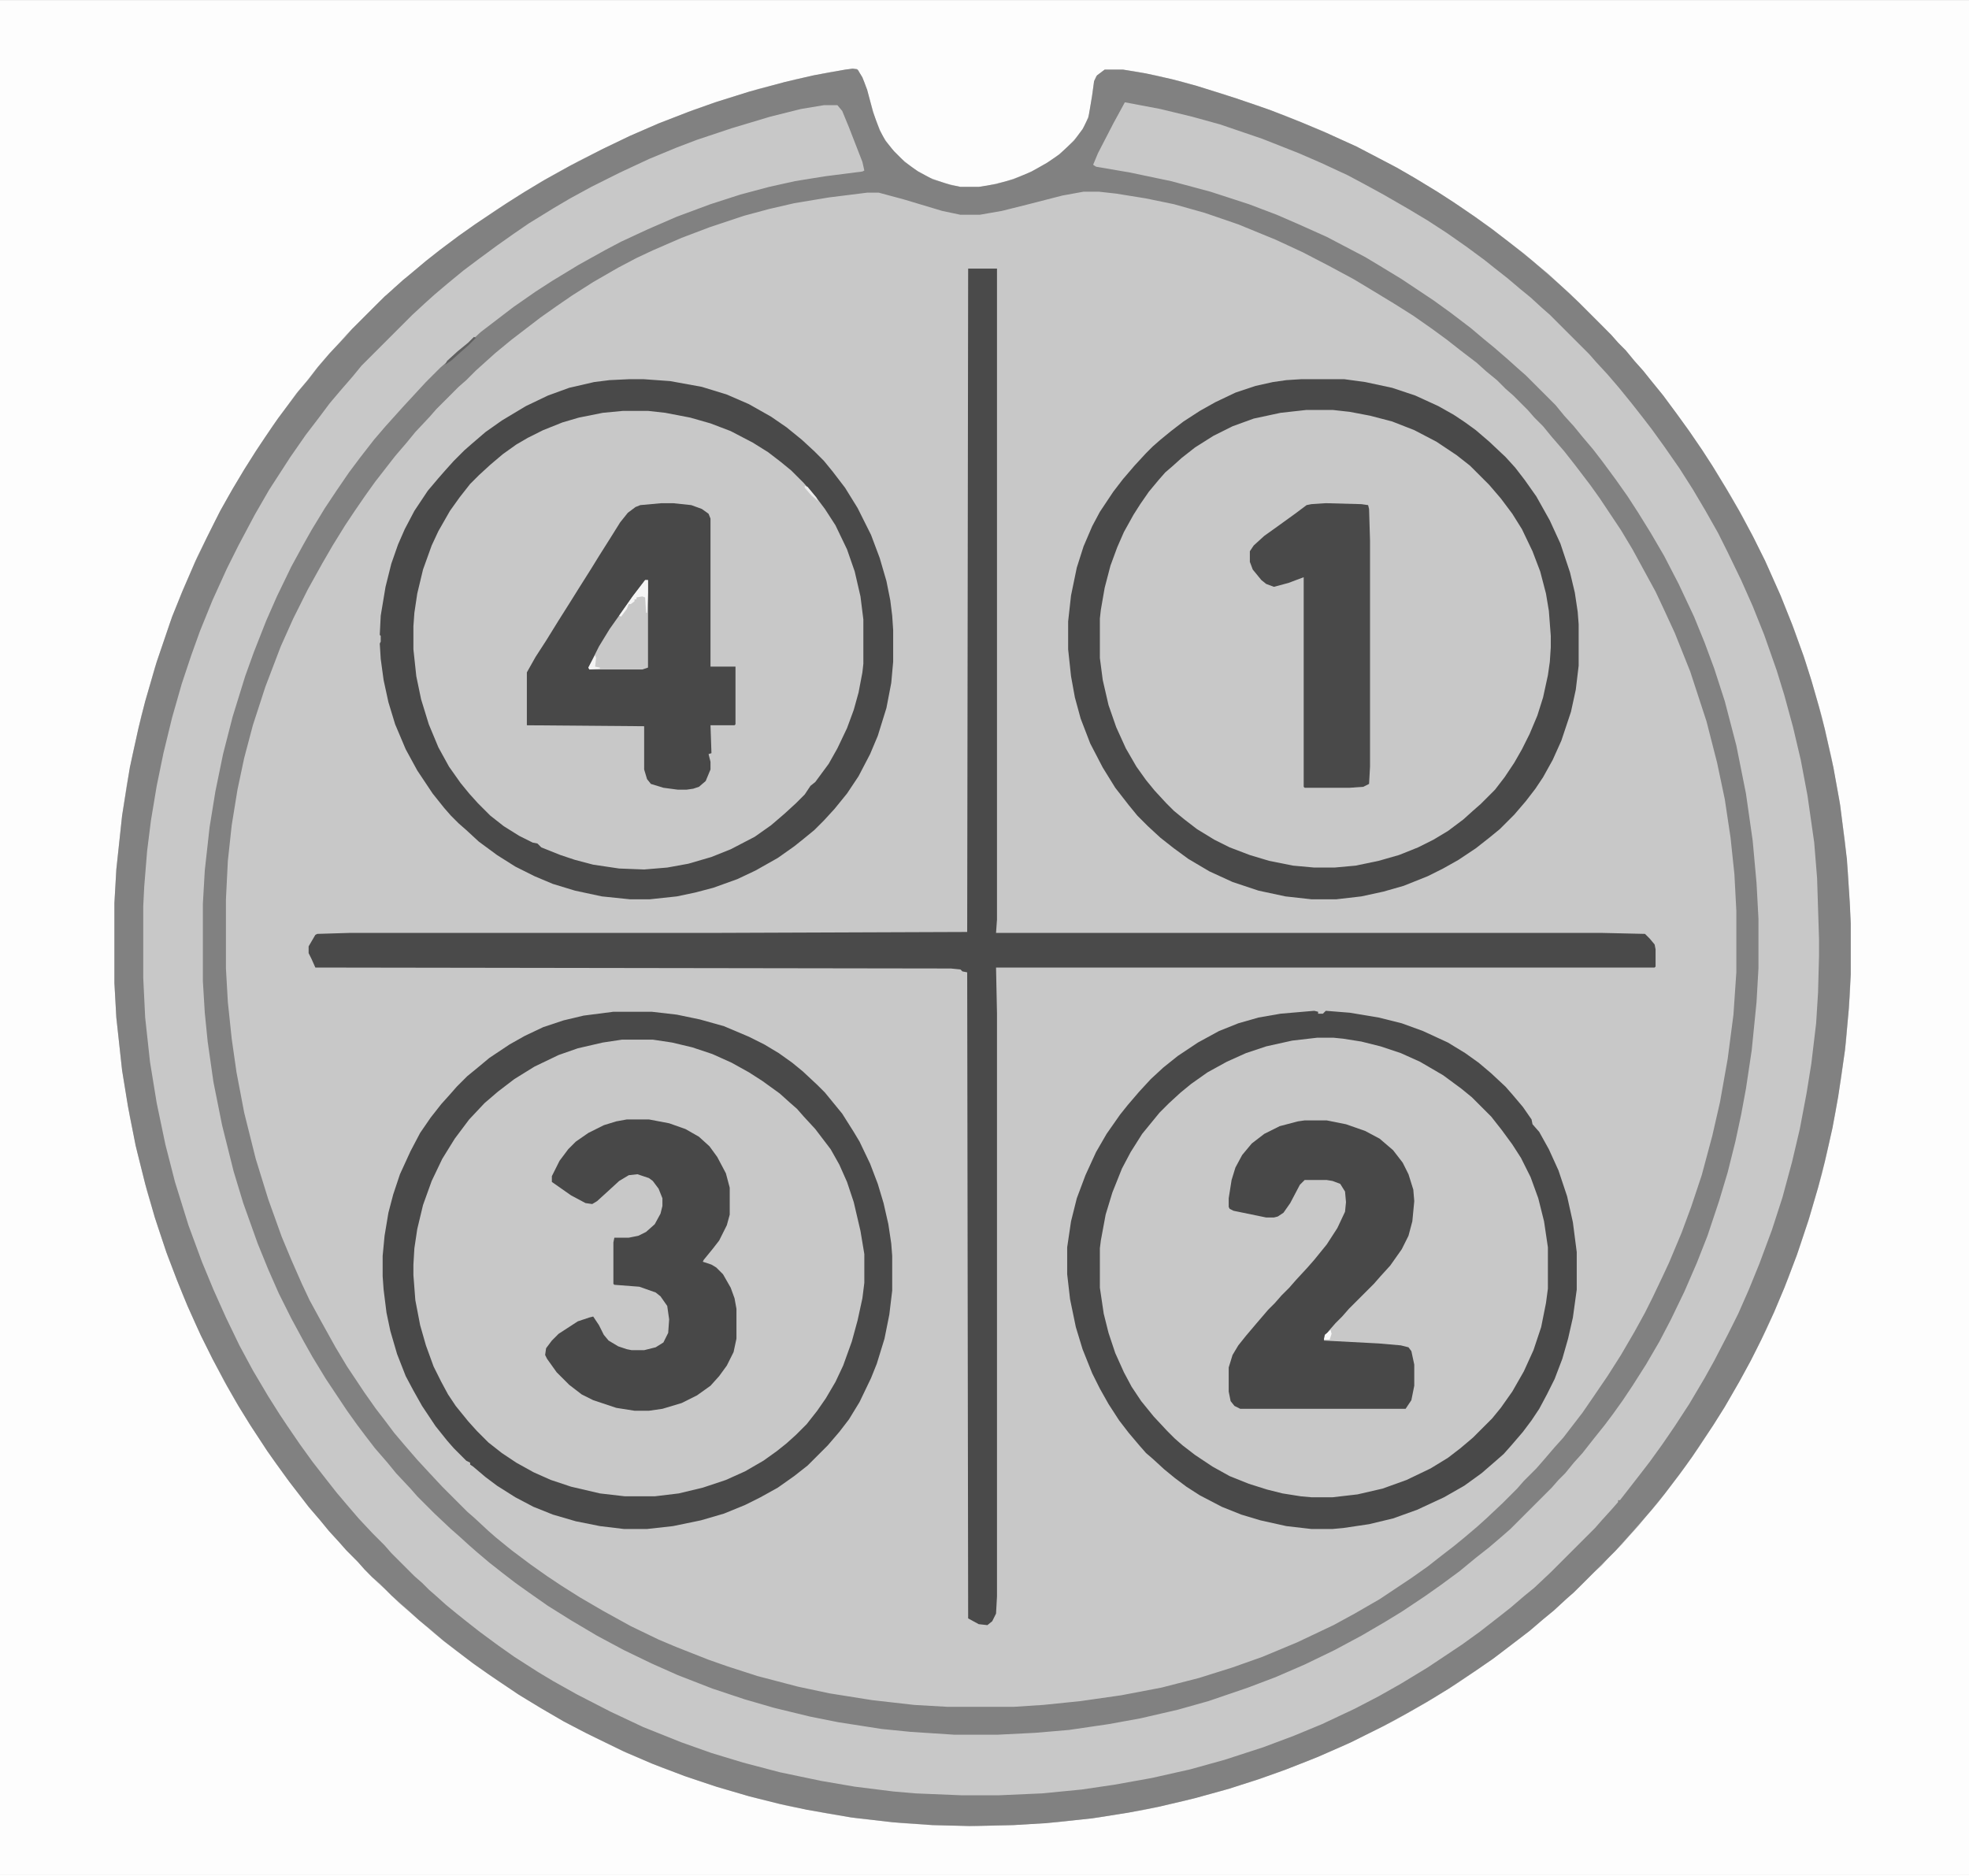
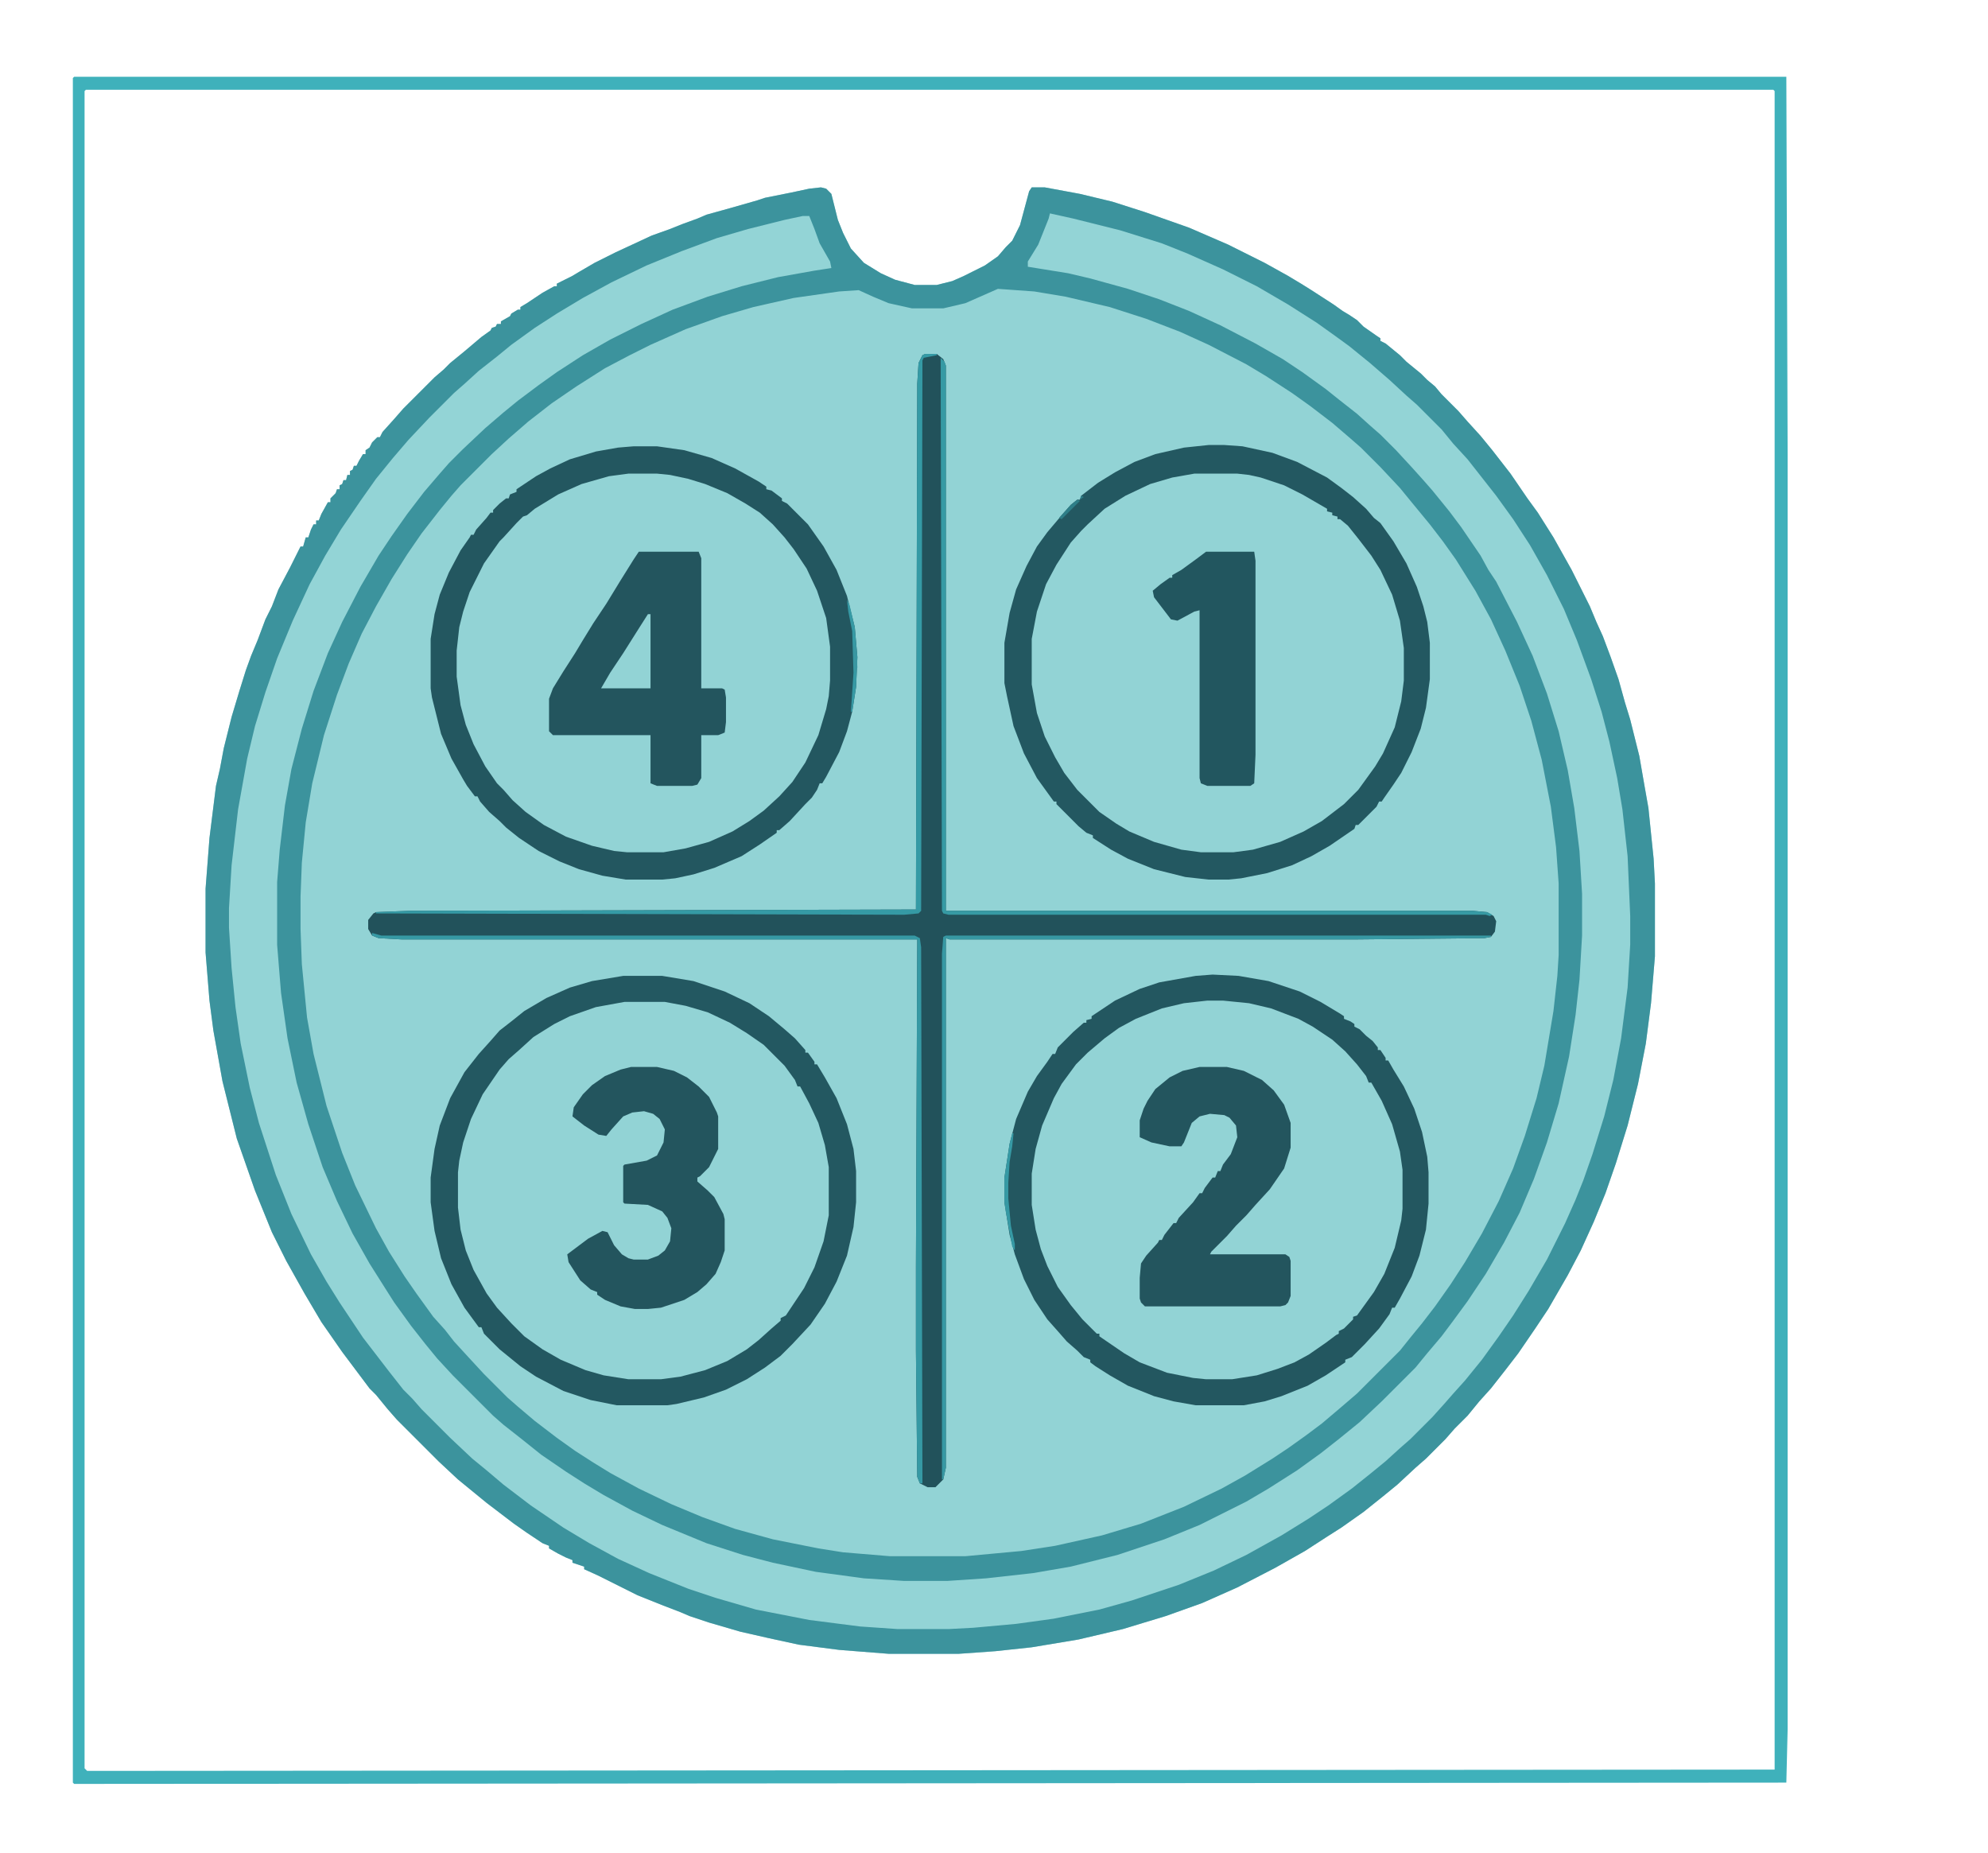
- <svg xmlns="http://www.w3.org/2000/svg" version="1.1" viewBox="0 0 2048 1950" width="632" height="602">
-   <path transform="translate(0)" d="m0 0h2048v1950h-2048z" fill="#C8C8C8" />
-   <path transform="translate(0)" d="m0 0h2048v1950h-2048zm887 71-26 4-33 7-39 10-42 13-26 9-36 14-25 11-30 14-28 14-22 12-16 9-23 14-25 16-19 13-17 12-19 14-16 13-14 11-10 9-11 9-8 8-8 7-34 34-7 8-12 13-12 14-10 13-11 13-13 18-11 15-16 24-14 22-17 29-13 24-19 38-16 37-12 31-16 47-14 50-9 40-6 31-5 33-6 56-2 35v83l2 36 6 55 8 48 8 38 10 40 11 36 10 30 16 41 14 32 17 35 12 23 12 21 14 23 26 39 13 18 14 18 11 14 12 14 11 13 9 10 14 15 9 9 7 8 8 8 8 7 13 13 8 7 14 12 15 13 11 9 13 10 20 15 23 16 26 17 25 15 21 12 29 15 33 16 36 15 36 13 24 8 35 10 36 9 42 8 31 5 46 5 32 2 47 1 37-1 46-3 43-5 48-8 40-9 41-11 35-11 23-8 31-12 35-15 33-16 20-10 23-13 19-11 24-15 25-17 18-13 21-16 14-11 13-11 14-12 13-12 12-11 13-13 8-7 7-8 14-14 7-8 10-11 9-11 12-14 13-17 15-20 14-20 15-23 8-13 9-15 12-21 15-28 11-22 9-20 14-34 11-30 11-33 13-45 7-30 7-34 6-36 5-37 4-48 1-23v-53l-3-53-3-32-6-44-8-43-10-43-9-31-8-26-12-34-14-35-13-29-14-29-12-23-13-23-17-28-11-17-15-22-13-18-16-21-13-16-9-11-12-14-11-12-16-17-34-34-8-7-15-14-11-9-13-11-17-13-18-14-17-12-16-11-20-13-28-17-23-13-23-12-16-8-32-15-39-16-30-11-36-12-40-12-29-7-21-4-13-2h-19l-9 7-2 5-5 34-5 13-8 11-11 12-12 10-15 9-15 8-20 7-21 5-8 1h-19l-17-4-16-6-16-9-13-11-10-10-9-13-7-16-7-24-5-16-6-12-2-2z" fill="#FDFDFD" />
-   <path transform="translate(1170,106)" d="m0 0 41 8 29 7 29 8 47 16 30 12 26 11 27 13 16 8 23 12 17 10 27 16 33 22 18 13 16 12 16 13 17 14 14 12 14 13 8 7 41 41 7 8 9 10 9 11 11 13 13 17 14 18 13 19 10 14 14 22 12 20 14 25 12 23 11 22 13 29 12 30 13 36 8 25 10 36 7 29 8 40 6 39 4 38 2 41 1 39v16l-1 38-2 32-5 42-7 43-8 39-11 43-11 36-10 29-13 33-12 28-16 33-10 20-13 23-13 22-10 16-8 12-13 19-13 18-11 14-20 26h-2l-2 4-11 12-7 8-12 13-47 47-8 7-15 13-11 9-14 11-18 14-17 12-33 22-26 16-23 13-32 17-34 16-40 16-37 13-32 10-30 8-41 9-46 8-40 5-23 2-45 2h-39l-48-2-32-3-38-5-48-9-39-9-36-10-36-12-30-11-21-9-24-11-25-12-29-15-24-14-18-11-27-18-18-13-18-14-16-13-13-11-10-9-12-11-16-15-21-21-7-8-15-15-7-8-9-10-9-11-13-16-10-13-14-19-12-17-12-18-12-19-9-15-15-26-17-33-15-33-12-28-14-38-12-36-10-36-9-38-8-42-6-42-3-30-2-41v-75l2-35 4-38 5-35 6-33 9-39 8-31 11-36 11-31 13-33 13-29 17-35 13-25 13-23 11-18 18-27 13-19 12-16 10-13 11-14 9-10 9-11 13-15 57-57 8-7 11-10 22-18 13-10 19-14 18-13 27-18 18-11 15-9 18-10 33-17 29-14 31-13 29-11 36-12 30-9 30-8 25-5 8-1h14l5 6 13 32 10 27v3l-9 2-46 6-36 7-31 8-35 11-25 9-22 9-25 11-24 11-19 10-27 15-23 14-30 20-14 10-16 12-14 11-14 12-11 10-11 9-7 7-8 7-17 17-7 8-15 16-9 10-12 14-11 14-13 17-12 17-12 18-12 19-12 20-12 22-12 23-15 32-12 30-10 27-12 36-10 36-8 34-7 37-5 32-5 51-1 22v80l2 33 4 38 6 39 8 40 12 48 12 39 13 36 15 36 12 26 13 26 13 23 8 14 15 24 17 25 11 15 9 12 11 14 12 14 9 11 7 7 7 8 16 17 18 18 8 7 15 14 8 7 13 11 14 11 18 14 17 12 24 16 21 13 19 11 29 16 24 12 34 15 31 12 31 11 42 12 37 9 37 7 41 6 50 4 19 1h44l40-2 35-3 48-7 40-8 36-9 27-8 41-14 37-15 35-16 22-11 22-12 22-13 24-15 16-11 17-12 21-16 16-13 10-8 11-9 12-11 8-7 43-43 7-8 9-10 9-11 11-13 20-26 12-17 10-15 12-19 13-22 13-24 13-26 16-37 13-34 12-36 12-43 8-36 5-26 6-38 5-47 2-25 1-21v-52l-2-37-4-44-7-49-10-50-12-46-14-43-13-33-13-29-14-29-14-26-17-28-12-19-11-16-13-18-14-18-9-11-11-13-24-28-34-34-11-9-11-10-11-9-14-12-17-13-16-12-20-14-20-13-21-13-24-14-30-16-28-13-16-7-32-13-44-15-29-8-32-8-46-9-19-3-3-3 14-29 10-19z" fill="#C8C8C8" />
-   <path transform="translate(887,71)" d="m0 0 5 1 5 8 5 13 6 23 7 19 6 11 9 11 11 11 14 10 15 8 19 6 10 2h19l18-3 18-5 19-8 16-9 13-9 15-14 9-12 6-12 4-23 2-15 3-6 8-6h19l24 4 27 6 26 7 41 13 35 12 33 13 26 11 31 14 42 22 19 11 23 14 17 11 22 15 18 13 17 13 14 11 11 9 14 12 8 7 10 9 16 15 34 34 7 8 8 8 9 11 9 10 8 10 13 16 14 19 13 18 13 19 11 17 14 23 14 24 14 26 13 26 16 36 12 30 12 33 8 25 8 28 6 23 9 40 7 39 7 56 3 45 1 22v53l-2 36-4 43-7 48-6 33-8 35-7 27-10 34-12 36-13 34-11 26-13 28-11 22-12 22-15 26-12 19-22 33-13 18-16 21-13 16-13 15-7 8-18 20-43 43-8 7-13 12-11 9-14 12-17 13-21 16-19 13-27 18-23 14-21 12-24 13-34 17-34 15-33 13-28 10-31 10-36 10-38 9-31 6-38 6-48 5-34 2-46 1-38-1-42-3-43-5-46-8-28-6-32-8-34-10-33-11-34-13-30-13-39-19-23-12-24-14-23-14-31-21-17-12-17-13-13-10-14-12-11-9-11-10-8-7-10-9-12-12-8-7-8-8-7-8-12-12-7-8-11-12-9-11-12-14-20-26-13-18-10-14-17-26-13-21-12-21-15-28-12-24-14-31-11-27-11-29-12-36-10-35-10-40-8-41-6-37-6-55-2-36v-83l2-35 6-56 8-50 9-41 7-28 12-41 16-47 11-27 13-30 12-25 14-28 13-23 12-20 12-19 10-15 13-19 21-28 11-13 10-13 12-14 16-17 7-8 34-34 8-7 11-10 11-9 13-11 14-11 20-15 17-12 33-22 19-12 20-12 27-15 33-17 29-14 30-13 31-12 28-10 35-11 37-10 30-7 33-6zm283 35-12 22-16 31-5 12 3 2 35 6 43 9 41 11 40 13 29 11 23 10 29 13 40 21 15 9 23 14 33 22 18 13 21 16 13 11 11 9 15 13 10 9 8 7 31 31 9 11 10 11 9 11 11 13 10 13 14 19 12 17 11 17 13 21 14 24 15 29 16 34 11 27 10 27 11 34 12 46 10 50 7 49 4 44 2 37v52l-2 35-5 50-6 40-5 27-6 28-8 32-9 30-12 36-11 28-13 30-14 29-12 23-14 24-14 22-10 15-10 14-9 12-12 15-11 14-9 10-9 11-7 7-7 8-43 43-8 7-14 12-14 11-17 14-19 14-17 12-24 16-18 11-24 14-28 15-31 15-30 13-29 11-41 14-32 9-39 9-33 6-41 6-35 3-40 2h-44l-46-3-30-3-45-7-30-6-37-9-31-9-33-11-36-14-27-12-29-14-28-15-27-16-24-15-20-14-14-10-13-10-14-11-13-11-8-7-11-10-8-7-17-16-18-18-7-8-15-16-9-11-13-15-10-13-9-12-10-14-22-33-14-23-9-16-13-24-13-26-11-25-11-27-15-42-10-33-12-48-9-45-6-42-3-30-2-33v-80l2-35 5-45 6-37 8-39 10-39 13-42 9-25 13-33 11-25 15-31 12-22 9-16 14-23 12-18 13-19 12-16 14-18 12-14 18-20 24-26 15-15 8-7 10-9 11-9 13-12 34-26 23-16 17-11 28-17 27-15 17-9 28-13 30-13 35-13 31-10 30-8 27-6 31-5 39-5 2-1-2-9-14-36-7-17-5-6h-14l-24 4-32 8-40 12-36 12-21 8-29 12-30 14-30 15-22 12-17 10-26 16-16 11-17 12-19 14-16 12-17 14-13 11-10 9-13 12-53 53-9 11-13 15-11 13-12 16-13 17-16 23-22 34-15 26-17 32-12 24-15 33-13 32-9 25-10 30-10 35-9 37-7 34-6 36-4 32-3 37-1 20v75l2 41 5 46 7 43 9 43 10 39 14 45 14 38 12 29 13 29 14 29 14 26 16 27 12 19 8 12 13 19 13 18 14 18 11 14 11 13 12 14 15 16 12 12 7 8 24 24 8 7 7 7 8 7 10 9 11 9 10 8 14 11 19 14 17 12 25 16 15 9 25 14 35 18 34 16 40 16 31 11 33 10 38 10 43 9 35 6 40 5 23 2 48 2h39l45-2 41-4 34-5 39-7 40-9 36-10 40-13 32-12 29-12 34-16 25-13 23-13 28-17 36-24 18-13 18-14 14-11 14-12 11-9 17-16 46-46 7-8 10-11 7-8v-2h2l21-27 10-13 13-18 13-19 15-23 16-27 10-18 14-27 11-22 11-25 11-27 13-35 11-34 10-37 8-34 7-37 5-31 5-42 2-32 1-38v-18l-2-63-3-37-7-49-7-37-8-34-9-33-8-26-13-37-12-30-12-27-14-29-10-20-13-23-13-22-14-22-16-23-13-18-10-13-11-14-13-16-12-14-12-13-7-8-41-41-8-7-12-11-11-9-13-11-14-11-10-8-19-14-20-14-20-13-20-12-26-15-22-12-15-8-28-13-23-10-38-15-44-15-29-8-33-8zm-43 93-22 4-35 9-28 7-23 4h-20l-19-4-40-12-26-7h-12l-40 5-36 6-26 6-26 7-36 12-29 11-30 13-17 8-19 10-26 15-22 14-16 11-17 12-30 23-17 14-20 18-10 10-8 7-23 23-7 8-15 16-9 11-12 14-21 27-10 14-11 16-10 15-13 21-11 19-15 27-15 30-13 29-16 42-13 40-9 34-7 33-6 37-4 37-2 40v72l2 35 4 38 5 35 8 42 12 48 13 42 14 39 10 24 11 25 8 17 12 22 15 27 12 20 18 27 12 17 10 13 9 12 11 13 13 15 12 13 14 15 26 26 8 7 14 13 8 7 16 13 20 15 17 12 15 10 19 12 24 14 29 16 29 14 19 8 33 13 20 7 31 10 42 11 33 7 44 7 44 5 35 2h68l31-2 39-4 42-6 42-8 39-10 35-11 31-11 36-15 38-18 22-12 26-15 33-22 17-12 14-11 13-10 11-9 13-11 10-9 17-16 15-15 7-8 13-13 7-8 12-14 9-10 20-26 11-16 15-22 14-22 14-24 11-20 8-16 10-21 7-15 13-31 10-27 11-33 11-41 8-35 8-45 6-46 3-44v-64l-2-38-4-38-6-40-8-38-11-43-17-52-16-40-12-26-8-17-24-44-12-20-22-33-10-14-16-21-11-14-13-15-9-11-9-9-7-8-15-15-8-7-9-9-11-9-10-9-17-13-14-11-15-11-20-14-19-12-28-17-15-9-26-14-27-14-28-13-39-16-35-12-32-9-29-6-31-5-18-2z" fill="#818181" />
-   <path transform="translate(655,394)" d="m0 0h14l28 2 33 6 26 8 23 10 23 13 16 11 16 13 13 12 10 10 9 11 13 17 13 21 14 28 9 24 7 24 4 20 2 16 1 15v33l-2 22-5 26-9 29-8 19-12 23-12 18-13 16-11 12-10 10-11 9-10 8-17 12-23 13-19 9-25 9-19 5-19 4-28 3h-21l-29-3-28-6-23-7-19-8-20-10-19-12-19-14-13-12-8-7-8-8-7-8-12-15-16-24-12-22-11-26-7-23-5-23-3-22-1-16 1-2v-6l-1-1 1-20 5-30 6-24 7-20 7-16 10-19 14-21 11-13 7-8 9-10 11-11 8-7 14-12 17-12 25-15 23-11 22-8 26-6 16-2z" fill="#C8C8C8" />
-   <path transform="translate(1354,394)" d="m0 0h44l22 3 28 6 24 8 24 11 16 9 12 8 11 8 14 12 17 16 10 11 10 13 12 17 14 25 11 24 10 30 5 21 3 20 1 13v43l-3 25-5 23-10 30-9 20-10 18-8 12-10 13-12 14-15 15-11 9-14 11-18 12-16 9-16 8-25 10-21 6-23 5-26 3h-26l-27-3-28-6-27-9-24-11-22-13-15-11-14-11-13-12-11-11-9-11-14-18-13-21-13-25-10-26-6-22-4-22-3-28v-29l3-27 6-29 7-22 9-21 8-15 14-21 10-13 12-14 12-13 7-7 8-7 11-9 13-10 17-11 16-9 21-10 21-7 18-4 14-2z" fill="#C8C8C8" />
-   <path transform="translate(638,1052)" d="m0 0h40l26 3 24 5 25 7 26 11 16 8 15 9 14 10 11 9 15 14 8 8 18 22 12 19 6 10 11 23 8 21 6 20 5 22 3 20 1 13v36l-3 25-5 25-8 26-6 15-12 25-11 18-10 13-12 14-21 21-14 11-17 12-18 10-16 8-22 9-24 7-29 6-27 3h-24l-25-3-25-5-24-7-20-8-19-10-19-12-12-9-13-11-3-2v-2l-4-2-13-13-7-8-12-15-14-21-9-16-8-15-9-23-7-24-4-19-3-24-1-14v-21l2-21 4-24 5-19 7-21 11-24 10-19 11-16 11-14 9-10 7-8 11-11 11-9 12-10 21-14 16-9 19-9 21-7 21-5z" fill="#C8C8C8" />
-   <path transform="translate(1367,1051)" d="m0 0 4 1v2h5l3-3 25 2 30 5 24 6 22 8 26 12 18 11 14 10 13 11 15 14 7 8 11 13 9 13 1 5 7 8 10 18 10 22 9 27 6 27 4 31v39l-4 29-5 22-6 21-8 21-8 16-8 15-8 12-9 12-12 14-8 9-8 7-15 13-18 13-21 12-28 13-25 9-25 6-27 4-11 1h-22l-26-3-27-6-20-6-20-8-23-12-14-9-12-9-11-9-12-11-7-6-7-8-11-13-10-13-11-17-9-16-8-16-10-25-7-23-6-29-3-26v-28l4-27 6-24 9-24 11-24 11-19 14-20 8-10 12-14 12-13 13-12 15-12 21-14 22-12 20-8 21-6 23-4z" fill="#C8C8C8" />
-   <path transform="translate(1007,279)" d="m0 0h30v677l-1 14h631l44 1 5 5 5 6 1 5v18l-1 1h-685l1 48v606l-1 18-4 8-5 4-9-1-11-6-1-672-5-1-2-2-10-1-661-1-4-9-3-6v-7l7-12 2-1 33-1h374l269-1z" fill="#4A4A4A" />
-   <path transform="translate(1354,394)" d="m0 0h44l22 3 28 6 24 8 24 11 16 9 12 8 11 8 14 12 17 16 10 11 10 13 12 17 14 25 11 24 10 30 5 21 3 20 1 13v43l-3 25-5 23-10 30-9 20-10 18-8 12-10 13-12 14-15 15-11 9-14 11-18 12-16 9-16 8-25 10-21 6-23 5-26 3h-26l-27-3-28-6-27-9-24-11-22-13-15-11-14-11-13-12-11-11-9-11-14-18-13-21-13-25-10-26-6-22-4-22-3-28v-29l3-27 6-29 7-22 9-21 8-15 14-21 10-13 12-14 12-13 7-7 8-7 11-9 13-10 17-11 16-9 21-10 21-7 18-4 14-2zm5 32-27 3-28 6-22 8-20 10-19 12-14 11-10 9-7 6-7 8-10 12-9 13-7 11-10 18-7 16-7 19-6 23-4 23-1 9v41l3 23 6 26 8 23 10 22 11 19 10 14 9 11 12 13 8 8 11 9 13 10 18 11 16 8 21 8 20 6 25 5 22 2h21l22-2 24-5 21-6 20-8 16-8 15-9 16-12 10-9 8-7 15-15 10-13 10-15 8-14 8-16 8-19 6-19 5-23 2-14 1-15v-12l-2-26-3-18-6-23-8-21-11-23-10-16-12-16-12-14-20-20-14-11-21-14-23-12-23-9-23-6-21-4-18-2z" fill="#494949" />
-   <path transform="translate(655,394)" d="m0 0h14l28 2 33 6 26 8 23 10 23 13 16 11 16 13 13 12 10 10 9 11 13 17 13 21 14 28 9 24 7 24 4 20 2 16 1 15v33l-2 22-5 26-9 29-8 19-12 23-12 18-13 16-11 12-10 10-11 9-10 8-17 12-23 13-19 9-25 9-19 5-19 4-28 3h-21l-29-3-28-6-23-7-19-8-20-10-19-12-19-14-13-12-8-7-8-8-7-8-12-15-16-24-12-22-11-26-7-23-5-23-3-22-1-16 1-2v-6l-1-1 1-20 5-30 6-24 7-20 7-16 10-19 14-21 11-13 7-8 9-10 11-11 8-7 14-12 17-12 25-15 23-11 22-8 26-6 16-2zm-7 33-21 2-25 5-17 5-20 8-16 8-12 7-14 10-13 11-12 11-9 9-11 14-10 14-12 21-7 15-9 25-6 25-3 20-1 14v24l3 28 5 24 8 26 10 24 11 20 12 17 9 11 9 10 13 13 14 11 16 10 14 7 5 1 4 4 20 8 15 5 19 5 27 4 26 1 24-2 22-4 24-7 20-8 25-13 17-12 14-12 12-11 9-9 6-9 5-4 14-19 9-16 10-21 7-19 5-18 4-21 1-9v-46l-3-24-6-26-8-23-12-25-11-17-9-12-13-15-13-13-11-9-13-10-16-10-23-12-21-8-21-6-26-5-18-2z" fill="#494949" />
-   <path transform="translate(638,1052)" d="m0 0h40l26 3 24 5 25 7 26 11 16 8 15 9 14 10 11 9 15 14 8 8 18 22 12 19 6 10 11 23 8 21 6 20 5 22 3 20 1 13v36l-3 25-5 25-8 26-6 15-12 25-11 18-10 13-12 14-21 21-14 11-17 12-18 10-16 8-22 9-24 7-29 6-27 3h-24l-25-3-25-5-24-7-20-8-19-10-19-12-12-9-13-11-3-2v-2l-4-2-13-13-7-8-12-15-14-21-9-16-8-15-9-23-7-24-4-19-3-24-1-14v-21l2-21 4-24 5-19 7-21 11-24 10-19 11-16 11-14 9-10 7-8 11-11 11-9 12-10 21-14 16-9 19-9 21-7 21-5zm9 29-20 3-26 6-20 7-25 12-21 13-17 13-14 12-16 17-15 20-13 21-11 23-9 25-6 25-3 20-1 17v11l2 26 5 26 6 21 8 22 8 16 7 13 8 12 13 16 9 10 12 12 14 11 15 10 18 10 18 8 21 7 30 7 26 3h31l25-3 25-6 24-8 20-9 19-11 14-10 10-8 10-9 11-11 11-14 9-13 10-17 8-17 9-25 6-22 5-23 2-16v-30l-4-24-7-30-7-21-8-18-9-16-16-21-12-13-7-8-8-7-10-9-18-13-14-9-18-10-20-9-21-7-21-5-20-3z" fill="#494949" />
-   <path transform="translate(1367,1051)" d="m0 0 4 1v2h5l3-3 25 2 30 5 24 6 22 8 26 12 18 11 14 10 13 11 15 14 7 8 11 13 9 13 1 5 7 8 10 18 10 22 9 27 6 27 4 31v39l-4 29-5 22-6 21-8 21-8 16-8 15-8 12-9 12-12 14-8 9-8 7-15 13-18 13-21 12-28 13-25 9-25 6-27 4-11 1h-22l-26-3-27-6-20-6-20-8-23-12-14-9-12-9-11-9-12-11-7-6-7-8-11-13-10-13-11-17-9-16-8-16-10-25-7-23-6-29-3-26v-28l4-27 6-24 9-24 11-24 11-19 14-20 8-10 12-14 12-13 13-12 15-12 21-14 22-12 20-8 21-6 23-4zm3 28-26 3-27 6-21 7-20 9-20 11-17 12-11 9-12 11-10 10-18 22-12 19-9 17-10 25-7 23-5 27-1 8v41l4 27 5 20 7 21 9 20 8 15 10 15 13 16 14 15 8 8 8 7 13 10 18 12 18 10 20 8 19 6 16 4 19 3 11 1h22l26-3 26-6 25-9 25-12 18-11 13-10 13-11 20-20 9-11 12-17 12-21 10-22 8-24 5-25 2-15v-43l-4-27-6-24-8-22-10-20-9-14-11-15-11-14-20-20-11-9-19-14-24-14-20-9-21-7-20-5-19-3-10-1z" fill="#494949" />
-   <path transform="translate(688,523)" d="m0 0h12l19 2 11 4 7 5 2 5v154h26v60l-1 1h-25l1 29-3 1 2 8v8l-5 12-7 6-6 2-7 1h-9l-15-2-13-4-4-5-3-10v-45l-122-1v-55l9-16 11-17 13-21 12-19 10-16 12-19 8-13 12-19 10-16 8-10 8-6 5-2z" fill="#484848" />
-   <path transform="translate(1357,1165)" d="m0 0h23l20 4 20 7 15 8 14 12 10 13 6 12 5 16 1 12-2 21-4 15-7 14-12 17-10 11-7 8-26 26-7 8-7 7-7 8-4 6-1 4 57 3 23 2 8 2 3 4 3 14v22l-3 15-6 9h-172l-6-3-4-5-2-10v-25l4-13 6-10 8-10 11-13 12-14 7-7 7-8 8-8 7-8 12-13 7-8 13-16 11-17 8-17 1-10-1-11-5-8-8-3-6-1h-23l-5 5-10 19-7 10-6 4-4 1h-8l-34-7-4-2-1-2v-9l3-19 4-13 7-13 10-12 13-10 16-8 19-5z" fill="#484848" />
-   <path transform="translate(652,1164)" d="m0 0h23l21 4 17 6 14 8 11 10 8 11 9 17 4 15v28l-3 11-8 16-7 9-9 11-1 2 9 3 5 3 7 7 8 14 4 11 2 11v31l-3 14-7 14-8 11-9 10-14 10-16 8-20 6-14 2h-15l-19-3-24-8-12-6-13-10-13-13-10-14-2-4 1-7 6-8 7-7 20-13 12-4 4-1 6 9 5 10 5 6 10 6 9 3 5 1h13l12-3 8-5 5-10 1-14-2-14-7-10-5-4-17-6-26-2-1-1v-43l1-5h15l10-2 8-4 9-8 6-11 2-8v-8l-4-10-6-8-4-3-12-4-9 1-10 6-12 11-11 10-5 3-7-1-15-8-20-14v-6l8-16 9-12 8-8 13-9 16-8 13-4z" fill="#484848" />
-   <path transform="translate(1379,523)" d="m0 0 37 1 7 1 1 4 1 33v235l-1 18-6 3-14 1h-47l-1-1v-218l-16 6-15 4-8-3-5-4-9-11-3-8v-11l4-6 11-10 14-10 18-13 12-9 5-1z" fill="#494949" />
-   <path transform="translate(671,603)" d="m0 0h3v91l-6 2h-55l-1-2 11-22 11-18 24-34z" fill="#C8C8C8" />
-   <path transform="translate(671,603)" d="m0 0h3v13l-1 21h-1l-1-16-3-1-6 1v2h-2v2l-4 3h-2l-2 5-6 8-2-1 14-20z" fill="#F5F5F5" />
-   <path transform="translate(493,350)" d="m0 0 2 1-8 8-8 7-10 9-6 4 2-4 11-10 11-9z" fill="#606060" />
-   <path transform="translate(619,681)" d="m0 0 1 3-1 9 5 1v1l-11 1-1-2z" fill="#F3F3F3" />
-   <path transform="translate(1384,1383)" d="m0 0 1 4-2 6h-6l1-5z" fill="#FAFAFA" />
-   <path transform="translate(837,505)" d="m0 0 3 1 9 11 2 4-7-6-7-8z" fill="#ECECEC" />
+ <svg xmlns="http://www.w3.org/2000/svg" version="1.1" viewBox="0 0 1528 1424" width="382" height="356">
+   <path transform="translate(631,144)" d="m0 0 4 1 4 4 5 20 4 10 6 12 10 11 13 8 11 5 15 4h17l12-3 9-4 16-8 10-7 6-7 5-5 6-12 7-26 2-3h10l27 5 25 6 25 8 34 12 30 13 28 14 18 10 10 6 8 5 17 11 7 5 5 3 6 4 5 5 10 7 3 2v2l4 2 11 9 5 5 11 9 5 5 6 5 5 6 13 13 7 8 10 11 9 11 14 18 13 19 8 11 12 19 14 25 14 28 5 12 5 11 6 16 6 17 5 18 4 13 7 28 4 23 3 17 4 39 1 19v56l-3 36-4 31-6 31-8 32-9 29-8 23-9 22-10 22-10 19-15 26-10 15-13 19-10 13-11 14-9 10-9 11-10 10-7 8-15 15-8 7-14 13-11 9-15 12-17 12-11 7-17 11-23 13-29 15-27 12-28 10-33 10-34 8-36 6-28 3-28 2h-54l-38-3-31-4-23-5-22-5-24-7-15-5-7-3-13-5-20-8-30-15-11-5v-2l-9-3v-2l-5-2-6-3-7-4v-2l-5-2-12-8-10-7-21-16-22-18-15-14-32-32-7-8-9-11-5-5-21-28-16-23-13-22-14-25-11-22-13-32-14-40-11-44-7-39-3-23-3-37v-49l3-39 5-40 3-13 3-16 6-24 6-20 5-16 4-11 5-12 6-16 5-10 5-13 9-17 8-16h2l2-7h2l2-6 2-4h2v-3h2l2-5 5-9h2v-3l4-4 1-3h2v-3l2-1 1-3h2l1-4h2v-3l2-1 1-3h2l2-4 3-5h2v-3l3-2 2-4 4-4h2l2-4 9-10 7-8 24-24 7-6 5-5 11-9 13-11 7-5 1-2 3-1 1-2h3v-2l7-4 1-2 5-3h2v-2l5-3 12-8 9-5h2v-2l12-6 5-3 12-7 16-8 28-13 14-5 10-4 11-4 7-3 18-5 21-6 6-2 20-4 14-3z" fill="#92D3D5" />
+   <path transform="translate(631,144)" d="m0 0 4 1 4 4 5 20 4 10 6 12 10 11 13 8 11 5 15 4h17l12-3 9-4 16-8 10-7 6-7 5-5 6-12 7-26 2-3h10l27 5 25 6 25 8 34 12 30 13 28 14 18 10 10 6 8 5 17 11 7 5 5 3 6 4 5 5 10 7 3 2v2l4 2 11 9 5 5 11 9 5 5 6 5 5 6 13 13 7 8 10 11 9 11 14 18 13 19 8 11 12 19 14 25 14 28 5 12 5 11 6 16 6 17 5 18 4 13 7 28 4 23 3 17 4 39 1 19v56l-3 36-4 31-6 31-8 32-9 29-8 23-9 22-10 22-10 19-15 26-10 15-13 19-10 13-11 14-9 10-9 11-10 10-7 8-15 15-8 7-14 13-11 9-15 12-17 12-11 7-17 11-23 13-29 15-27 12-28 10-33 10-34 8-36 6-28 3-28 2h-54l-38-3-31-4-23-5-22-5-24-7-15-5-7-3-13-5-20-8-30-15-11-5v-2l-9-3v-2l-5-2-6-3-7-4v-2l-5-2-12-8-10-7-21-16-22-18-15-14-32-32-7-8-9-11-5-5-21-28-16-23-13-22-14-25-11-22-13-32-14-40-11-44-7-39-3-23-3-37v-49l3-39 5-40 3-13 3-16 6-24 6-20 5-16 4-11 5-12 6-16 5-10 5-13 9-17 8-16h2l2-7h2l2-6 2-4h2v-3h2l2-5 5-9h2v-3l4-4 1-3h2v-3l2-1 1-3h2l1-4h2v-3l2-1 1-3h2l2-4 3-5h2v-3l3-2 2-4 4-4h2l2-4 9-10 7-8 24-24 7-6 5-5 11-9 13-11 7-5 1-2 3-1 1-2h3v-2l7-4 1-2 5-3h2v-2l5-3 12-8 9-5h2v-2l12-6 5-3 12-7 16-8 28-13 14-5 10-4 11-4 7-3 18-5 21-6 6-2 20-4 14-3zm136 78-25 11-17 4h-24l-18-4-12-5-11-5-15 1-35 5-31 7-24 7-28 10-27 12-16 8-19 10-22 14-19 13-18 14-15 13-13 12-24 24-7 8-9 11-14 18-11 16-12 19-12 21-11 21-10 23-9 24-10 31-9 37-5 30-3 31-1 26v25l1 27 4 41 5 28 10 40 12 36 10 25 16 33 10 18 12 19 9 13 13 18 9 10 7 9 11 12 12 13 18 18 8 7 13 11 17 13 14 10 14 9 13 8 22 12 25 12 24 10 25 9 29 8 35 7 19 3 36 3h58l43-4 26-4 36-8 30-9 33-13 29-14 18-10 21-13 12-8 14-10 12-9 13-11 14-12 33-33 8-10 9-11 10-13 12-17 11-17 13-22 13-25 11-25 9-25 9-29 6-25 7-42 3-27 1-16v-55l-2-28-4-31-7-36-8-30-9-27-11-27-11-24-12-22-15-24-10-14-10-13-14-17-9-11-15-16-15-15-8-7-14-12-17-13-14-10-20-13-15-9-29-15-22-10-26-10-28-9-34-8-24-4z" fill="#3C939D" />
+   <path transform="translate(807,164)" d="m0 0 18 4 36 9 32 10 20 8 27 12 26 13 24 14 22 14 14 10 11 8 16 13 15 13 13 12 8 7 19 19 9 11 11 12 22 28 13 18 13 20 13 23 13 26 10 24 11 30 8 25 6 23 6 28 4 24 4 36 2 46v22l-2 33-5 39-6 32-7 28-9 29-7 20-6 15-8 18-14 28-14 24-12 19-11 16-13 18-13 16-9 10-7 8-9 10-17 17-8 7-11 10-11 9-15 12-18 13-15 10-21 13-27 15-25 12-27 11-36 12-25 7-35 7-29 4-33 3-19 1h-39l-29-2-39-5-41-8-31-9-21-7-30-12-24-11-22-12-20-12-25-17-21-16-13-11-11-9-17-16-22-22-7-8-7-7-11-14-20-26-18-27-10-16-12-21-15-31-12-30-13-40-7-27-7-34-4-28-3-30-2-31v-15l2-33 5-43 7-39 6-25 8-26 9-26 12-29 13-28 12-22 12-20 15-22 12-17 13-16 12-14 16-17 19-19 8-7 11-10 14-11 11-9 18-13 17-11 20-12 22-12 27-13 27-11 27-10 24-7 28-7 14-3h5l4 10 4 11 8 14 1 5-13 2-28 5-28 7-26 8-27 10-24 11-24 12-21 12-20 13-14 10-16 12-11 9-14 12-17 16-11 11-7 8-12 14-13 17-12 17-10 15-14 24-14 27-11 24-11 29-9 29-8 31-5 28-4 34-2 25v48l3 37 5 35 7 34 9 32 11 33 11 26 12 25 13 23 12 19 7 11 13 18 11 14 9 11 12 13 31 31 8 7 14 11 15 12 19 13 14 9 15 9 22 12 23 11 34 14 28 9 23 6 33 7 37 5 31 2h33l30-2 36-4 29-5 36-9 36-12 27-11 36-18 17-10 22-14 18-13 14-11 16-13 17-16 26-26 9-11 11-13 9-12 11-15 14-21 14-24 12-23 11-26 10-28 9-30 8-36 5-32 3-27 2-34v-32l-2-33-4-33-5-29-7-30-9-29-11-29-12-26-16-31-6-9-6-11-15-22-9-12-13-16-7-8-9-10-12-13-12-12-8-7-10-9-14-11-10-8-18-13-15-10-21-12-27-14-24-11-23-9-24-8-29-8-17-4-31-5v-4l8-13 8-20z" fill="#93D4D6" />
+   <path transform="translate(487,343)" d="m0 0h18l21 3 21 6 18 8 18 10 6 4v2l4 1 8 6v2l4 2 16 16 12 17 10 18 8 20 6 24 2 23-1 23-3 19-4 15-6 16-10 19-3 5h-2l-2 5-4 6-5 5-12 13-8 7h-2v2l-13 9-14 9-21 9-16 5-14 3-10 1h-28l-18-3-18-5-15-6-16-8-15-10-10-8-5-5-8-7-7-8-2-4h-2l-6-8-3-5-9-16-8-19-7-28-1-7v-38l3-19 4-15 7-17 9-17 7-10 1-2h2l2-4 8-9 3-4h2v-2l5-5 5-4h2l1-3 5-2v-2l15-10 11-6 15-7 20-6 17-3z" fill="#92D3D5" />
+   <path transform="translate(929,342)" d="m0 0h12l14 1 23 5 19 7 23 12 11 8 9 7 10 9 6 7 5 4 10 14 10 17 8 18 5 15 3 12 2 16v28l-3 22-4 16-7 18-8 16-6 9-7 10-2 3h-2l-2 4-14 14h-2l-1 3-19 13-14 8-15 7-19 6-20 4-10 1h-15l-18-2-24-6-20-8-13-7-14-9v-2l-5-2-6-5-17-17v-2h-2l-13-18-10-19-8-21-5-23-2-10v-31l4-23 5-18 8-18 8-15 8-11 11-13 7-8 5-4h2l1-3 13-10 13-8 15-8 16-6 22-5z" fill="#92D3D5" />
+   <path transform="translate(479,750)" d="m0 0h30l24 4 24 8 19 9 15 10 12 10 8 7 8 9v2h2l5 7v2h2l6 10 9 16 8 20 5 19 2 17v24l-2 19-5 22-8 20-9 17-11 16-14 15-9 9-12 9-14 9-16 8-17 6-21 5-7 1h-39l-20-4-21-7-21-11-12-8-16-13-12-12-2-5h-2l-11-15-10-18-8-20-5-21-3-22v-19l3-22 4-18 8-21 11-20 11-14 9-10 7-8 9-7 10-8 17-10 18-8 17-5z" fill="#92D3D5" />
+   <path transform="translate(932,749)" d="m0 0 20 1 23 4 24 8 16 8 15 9 3 2v2l5 2 3 2v2l4 2 5 5 5 4 4 5v2h2l4 6v2h2l4 7 8 13 8 17 6 18 4 19 1 12v24l-2 20-5 20-6 16-9 17-4 7h-2l-2 5-8 11-11 12-10 10-5 2v2l-15 10-14 8-20 8-13 4-16 3h-37l-17-3-15-4-20-8-14-8-11-7-4-3v-2l-5-2-5-5-8-7-7-8-8-9-10-15-8-16-7-19-4-15-4-25v-19l4-26 5-19 9-21 7-12 8-11 4-6h2l2-5 12-12 8-7h2v-2l4-1v-2l18-12 19-9 15-5 28-5z" fill="#92D3D5" />
+   <path transform="translate(57,59)" d="m0 0h1316l1 290v980l-1 41-1316 1-1-1v-1310zm9 10-1 1v1289l2 2 1297-1v-1290l-1-1z" fill="#3FB1BB" />
+   <path transform="translate(711,272)" d="m0 0h9l5 4 2 5v419h405l11 1 5 3 2 4-1 8-3 4-5 1-100 1h-311l-3-1v407l-2 9-6 6h-6l-6-3-2-5-1-97v-65l1-251h-396l-18-1-5-2-3-5v-7l4-5 2-1 26-1 389-1 1-404 1-16 3-6z" fill="#22525B" />
+   <path transform="translate(479,750)" d="m0 0h30l24 4 24 8 19 9 15 10 12 10 8 7 8 9v2h2l5 7v2h2l6 10 9 16 8 20 5 19 2 17v24l-2 19-5 22-8 20-9 17-11 16-14 15-9 9-12 9-14 9-16 8-17 6-21 5-7 1h-39l-20-4-21-7-21-11-12-8-16-13-12-12-2-5h-2l-11-15-10-18-8-20-5-21-3-22v-19l3-22 4-18 8-21 11-20 11-14 9-10 7-8 9-7 10-8 17-10 18-8 17-5zm1 20-22 4-20 7-12 6-16 10-11 10-8 7-7 8-13 19-9 19-6 18-3 14-1 9v27l2 17 4 16 6 15 10 18 8 11 11 12 10 10 14 10 14 8 19 8 14 4 19 3h25l15-2 19-5 17-7 15-9 9-7 10-9 7-6v-2l4-2 14-21 8-16 7-20 4-20v-37l-3-17-5-17-7-15-7-13h-2l-2-5-8-11-16-16-13-9-13-8-17-8-17-5-16-3z" fill="#235861" />
+   <path transform="translate(487,343)" d="m0 0h18l21 3 21 6 18 8 18 10 6 4v2l4 1 8 6v2l4 2 16 16 12 17 10 18 8 20 6 24 2 23-1 23-3 19-4 15-6 16-10 19-3 5h-2l-2 5-4 6-5 5-12 13-8 7h-2v2l-13 9-14 9-21 9-16 5-14 3-10 1h-28l-18-3-18-5-15-6-16-8-15-10-10-8-5-5-8-7-7-8-2-4h-2l-6-8-3-5-9-16-8-19-7-28-1-7v-38l3-19 4-15 7-17 9-17 7-10 1-2h2l2-4 8-9 3-4h2v-2l5-5 5-4h2l1-3 5-2v-2l15-10 11-6 15-7 20-6 17-3zm-4 21-15 2-21 6-18 8-18 11-6 5-3 1-5 5-10 11-3 3-12 17-11 22-5 15-3 12-2 18v20l3 22 4 15 6 15 9 17 9 13 5 5 7 8 10 9 14 10 17 9 20 7 17 4 10 1h28l17-3 18-5 18-8 13-8 11-8 12-11 10-11 10-15 10-21 6-20 2-10 1-12v-26l-3-22-7-21-8-17-10-15-7-9-9-10-10-9-11-7-14-8-17-7-13-4-14-3-10-1z" fill="#235760" />
+   <path transform="translate(932,749)" d="m0 0 20 1 23 4 24 8 16 8 15 9 3 2v2l5 2 3 2v2l4 2 5 5 5 4 4 5v2h2l4 6v2h2l4 7 8 13 8 17 6 18 4 19 1 12v24l-2 20-5 20-6 16-9 17-4 7h-2l-2 5-8 11-11 12-10 10-5 2v2l-15 10-14 8-20 8-13 4-16 3h-37l-17-3-15-4-20-8-14-8-11-7-4-3v-2l-5-2-5-5-8-7-7-8-8-9-10-15-8-16-7-19-4-15-4-25v-19l4-26 5-19 9-21 7-12 8-11 4-6h2l2-5 12-12 8-7h2v-2l4-1v-2l18-12 19-9 15-5 28-5zm-4 20-18 2-17 4-20 8-13 7-11 8-13 11-9 9-11 15-6 11-9 21-5 18-3 19v24l3 19 4 15 5 13 8 16 10 14 9 11 11 11h2v2l19 13 12 7 21 8 20 4 10 1h20l19-3 16-5 13-5 11-6 13-9 8-6 2-1v-2l4-2 7-7v-2l3-1 13-18 8-14 8-20 5-21 1-9v-30l-2-14-6-21-8-18-8-14h-2l-2-5-7-9-9-10-10-9-15-10-11-6-21-8-17-4-20-2z" fill="#235760" />
+   <path transform="translate(929,342)" d="m0 0h12l14 1 23 5 19 7 23 12 11 8 9 7 10 9 6 7 5 4 10 14 10 17 8 18 5 15 3 12 2 16v28l-3 22-4 16-7 18-8 16-6 9-7 10-2 3h-2l-2 4-14 14h-2l-1 3-19 13-14 8-15 7-19 6-20 4-10 1h-15l-18-2-24-6-20-8-13-7-14-9v-2l-5-2-6-5-17-17v-2h-2l-13-18-10-19-8-21-5-23-2-10v-31l4-23 5-18 8-18 8-15 8-11 11-13 7-8 5-4h2l1-3 13-10 13-8 15-8 16-6 22-5zm-11 22-17 3-17 5-19 9-16 10-13 12-5 5-8 9-11 17-8 15-7 21-4 21v35l4 22 6 18 8 16 7 12 10 13 17 17 13 9 10 6 19 8 21 6 15 2h25l15-2 21-6 18-8 14-8 17-13 11-11 13-18 6-10 9-20 5-20 2-16v-25l-3-21-6-20-9-19-7-11-10-13-8-10-6-5h-2v-2l-4-1v-2l-4-1v-2l-19-11-14-7-18-6-9-2-9-1z" fill="#235861" />
+   <path transform="translate(491,424)" d="m0 0h46l2 5v100h16l2 1 1 6v19l-1 8-5 2h-13v33l-3 5-4 1h-27l-5-2v-37h-75l-3-3v-25l3-8 8-13 9-14 6-10 8-13 10-15 11-18 10-16z" fill="#23555E" />
+   <path transform="translate(922,820)" d="m0 0h21l13 3 14 7 9 8 8 11 5 14v19l-5 16-11 16-11 12-7 8-8 8-7 8-12 12-1 2h58l3 2 1 3v27l-2 5-2 2-4 1h-104l-3-3-1-3v-16l1-11 4-6 9-10 1-2h2l2-4 7-9h2l2-4 11-12 5-7h2l2-4 6-8h2l2-5h2l2-5 6-8 5-13-1-9-5-6-4-2-11-1-8 2-6 5-6 15-2 3h-9l-14-3-9-4v-13l3-9 3-6 6-9 11-9 10-5z" fill="#23555E" />
+   <path transform="translate(485,820)" d="m0 0h20l13 3 10 5 9 7 8 8 6 12 1 3v25l-7 14-7 7-2 1v3l8 7 5 5 7 13 1 4v24l-3 9-4 9-7 8-7 6-10 6-18 6-10 1h-10l-11-2-12-5-6-4v-2l-5-2-8-7-9-14-1-6 16-12 11-6 4 1 5 10 6 7 5 3 4 1h11l8-3 5-4 4-7 1-10-3-8-4-5-11-5-18-1-1-1v-28l1-1 17-3 8-4 5-10 1-10-4-8-5-4-7-2-9 1-7 3-9 10-4 5-6-1-11-7-9-7 1-7 7-10 7-7 10-7 12-5z" fill="#23555E" />
+   <path transform="translate(927,424)" d="m0 0h37l1 7v149l-1 22-3 2h-33l-5-2-1-4v-129l-4 1-13 7-5-1-13-17-1-5 6-5 7-5h2v-2l7-4 11-8z" fill="#22565F" />
+   <path transform="translate(711,272)" d="m0 0h9v1l-10 2-1 2-1 423-2 2-11 1-406-1v-1l26-1 389-1 1-404 1-16 3-6z" fill="#359AA5" />
+   <path transform="translate(723,275)" d="m0 0 3 3 1 3v419h405l11 1 4 2-2 1-3-1h-413l-4-1-1-2z" fill="#369AA4" />
+   <path transform="translate(286,717)" d="m0 0 7 2h410l4 2 1 7 1 412h-2l-2-5-1-97v-65l1-251h-396l-18-1-5-2z" fill="#3699A4" />
+   <path transform="translate(727,719)" d="m0 0h419v1l-5 1-100 1h-311l-3-1v407l-2 9h-1v-404l1-13z" fill="#3798A3" />
+   <path transform="translate(498,472)" d="m0 0h2v57h-38l7-12 10-15 12-19z" fill="#92D3D5" />
+   <path transform="translate(778,871)" d="m0 0h1l-1 10-2 12-1 16v12l2 21 3 14v5l-2-3-5-27-1-7v-19l4-26z" fill="#3699A4" />
+   <path transform="translate(651,461)" d="m0 0 2 4 4 17 2 23-1 23-3 19h-1l2-30-1-32-3-15z" fill="#3699A4" />
+   <path transform="translate(656,496)" d="m0 0h2l1 17-2 4-1-11z" fill="#3996A1" />
+   <path transform="translate(831,381)" d="m0 0 2 1-3 2zm-3 3 2 1-14 14-2-1 9-10z" fill="#2E7E88" />
</svg>
